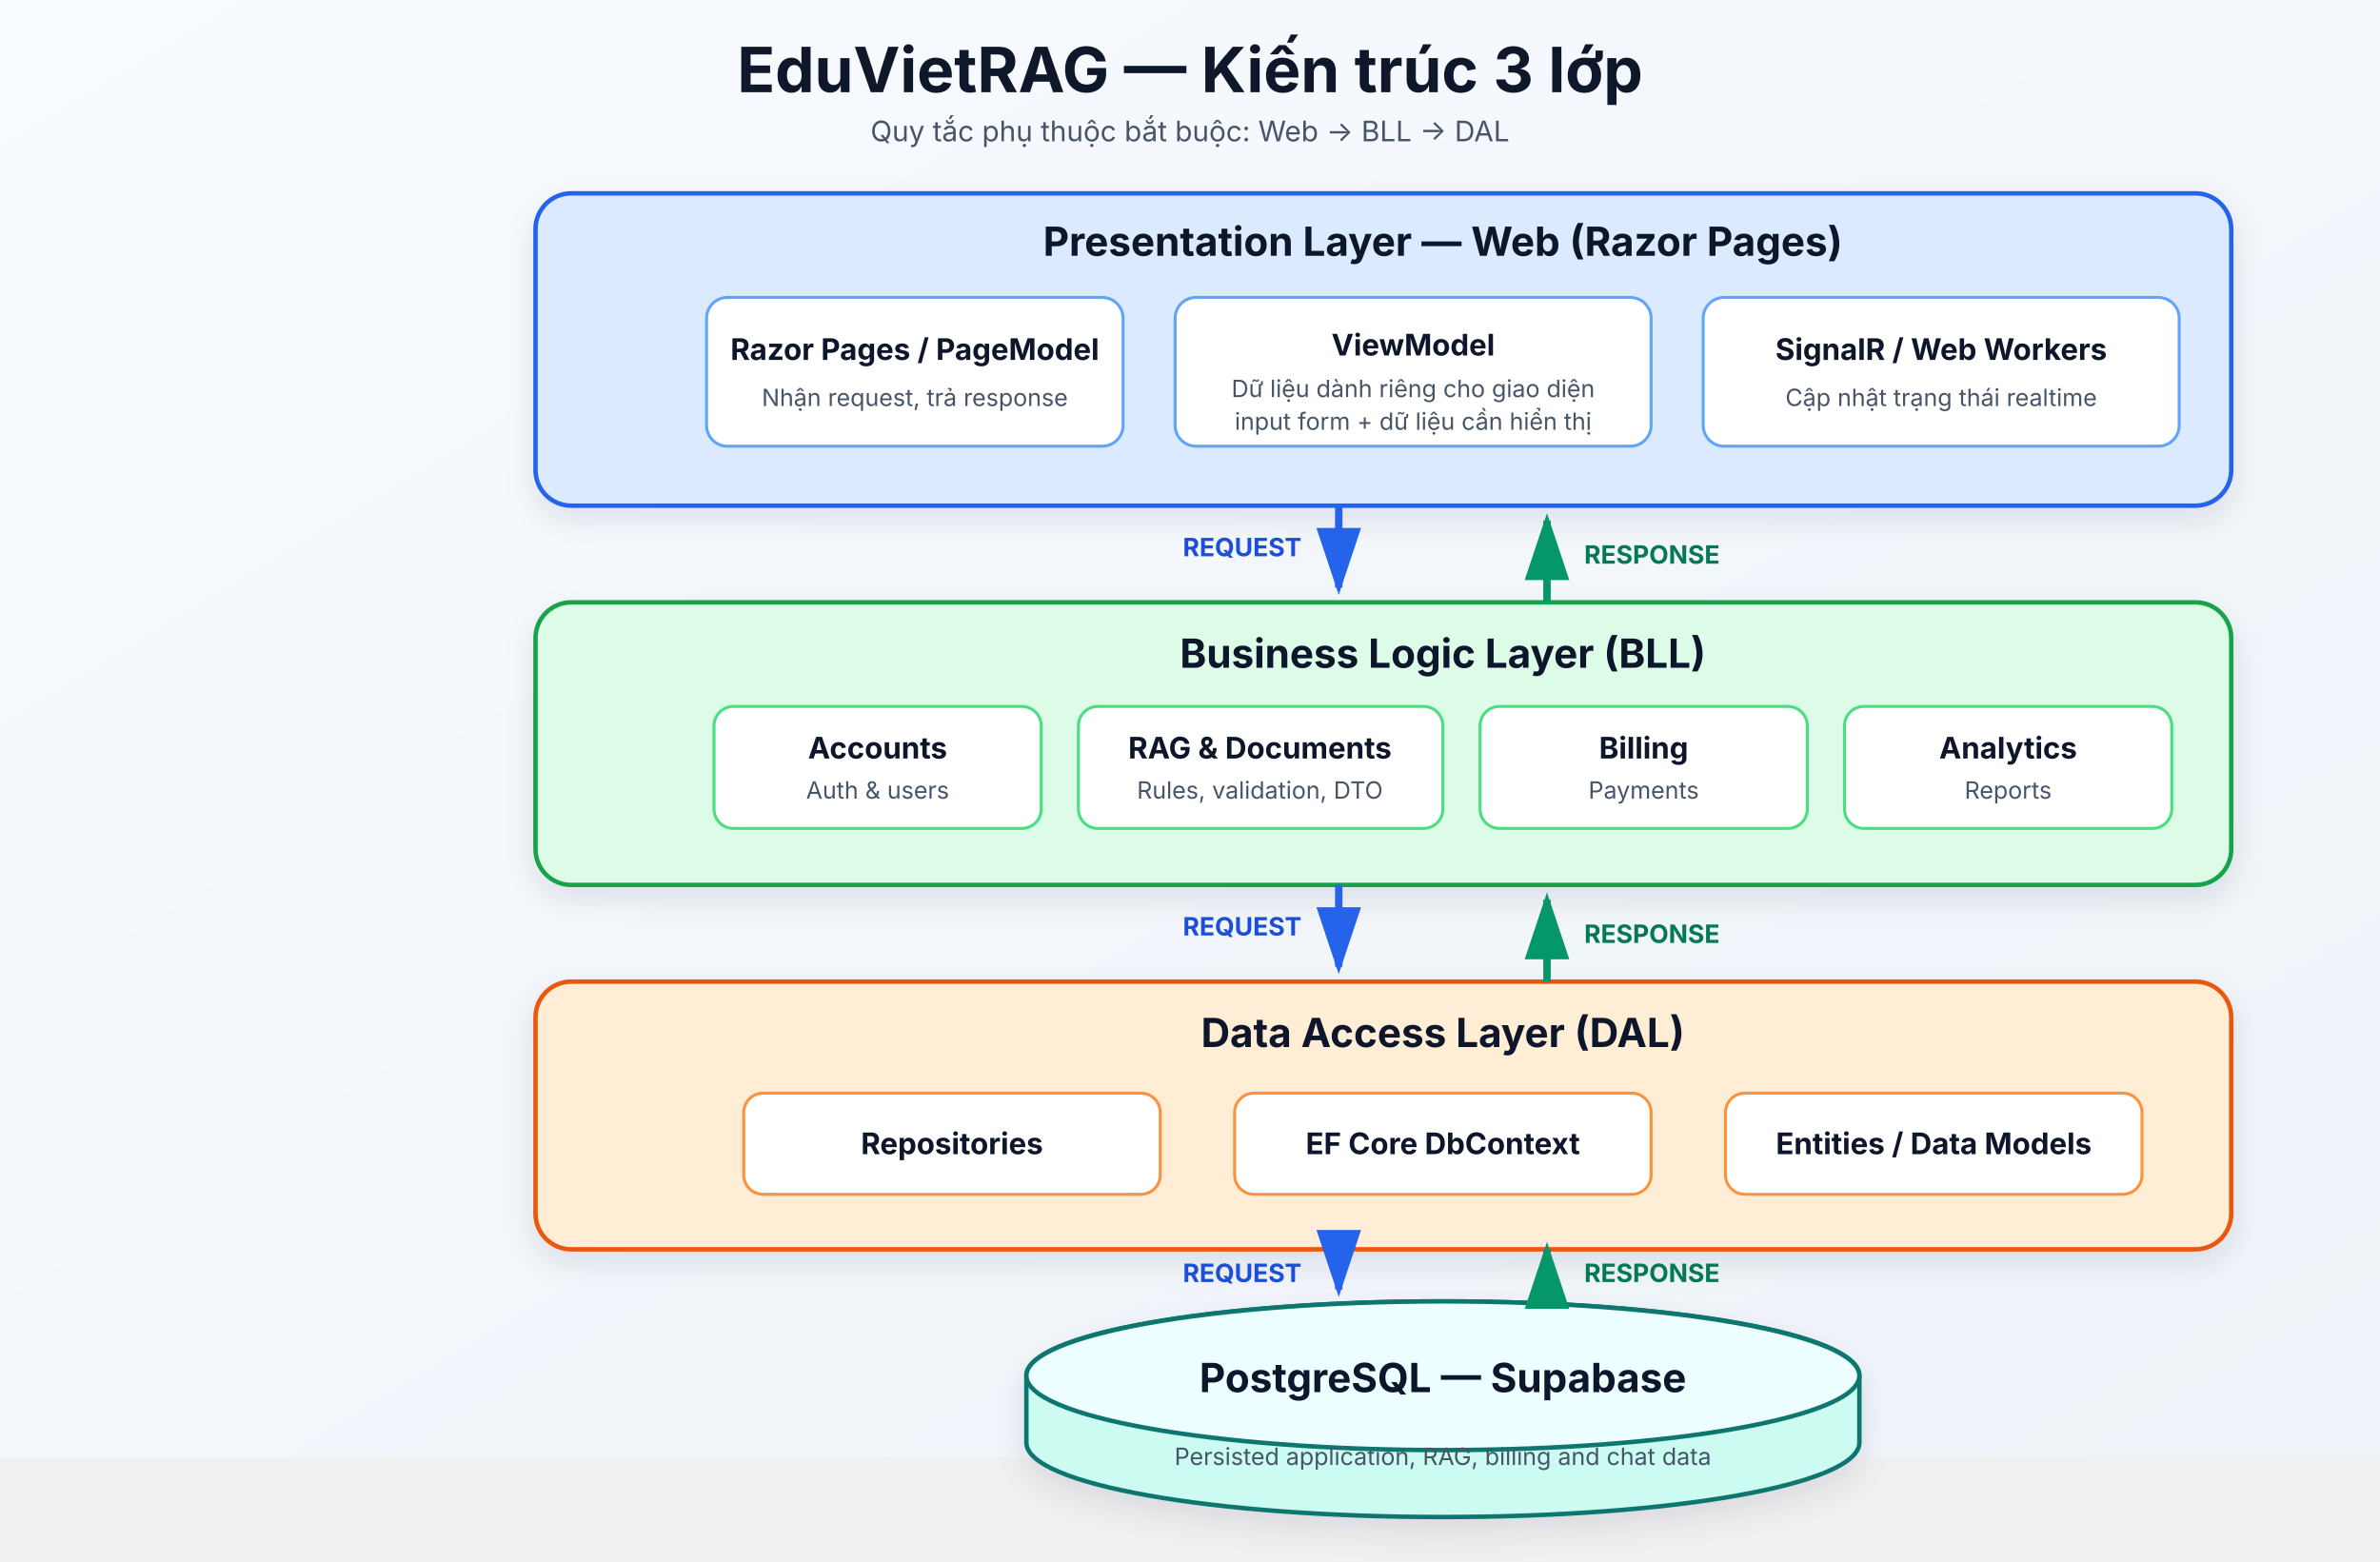
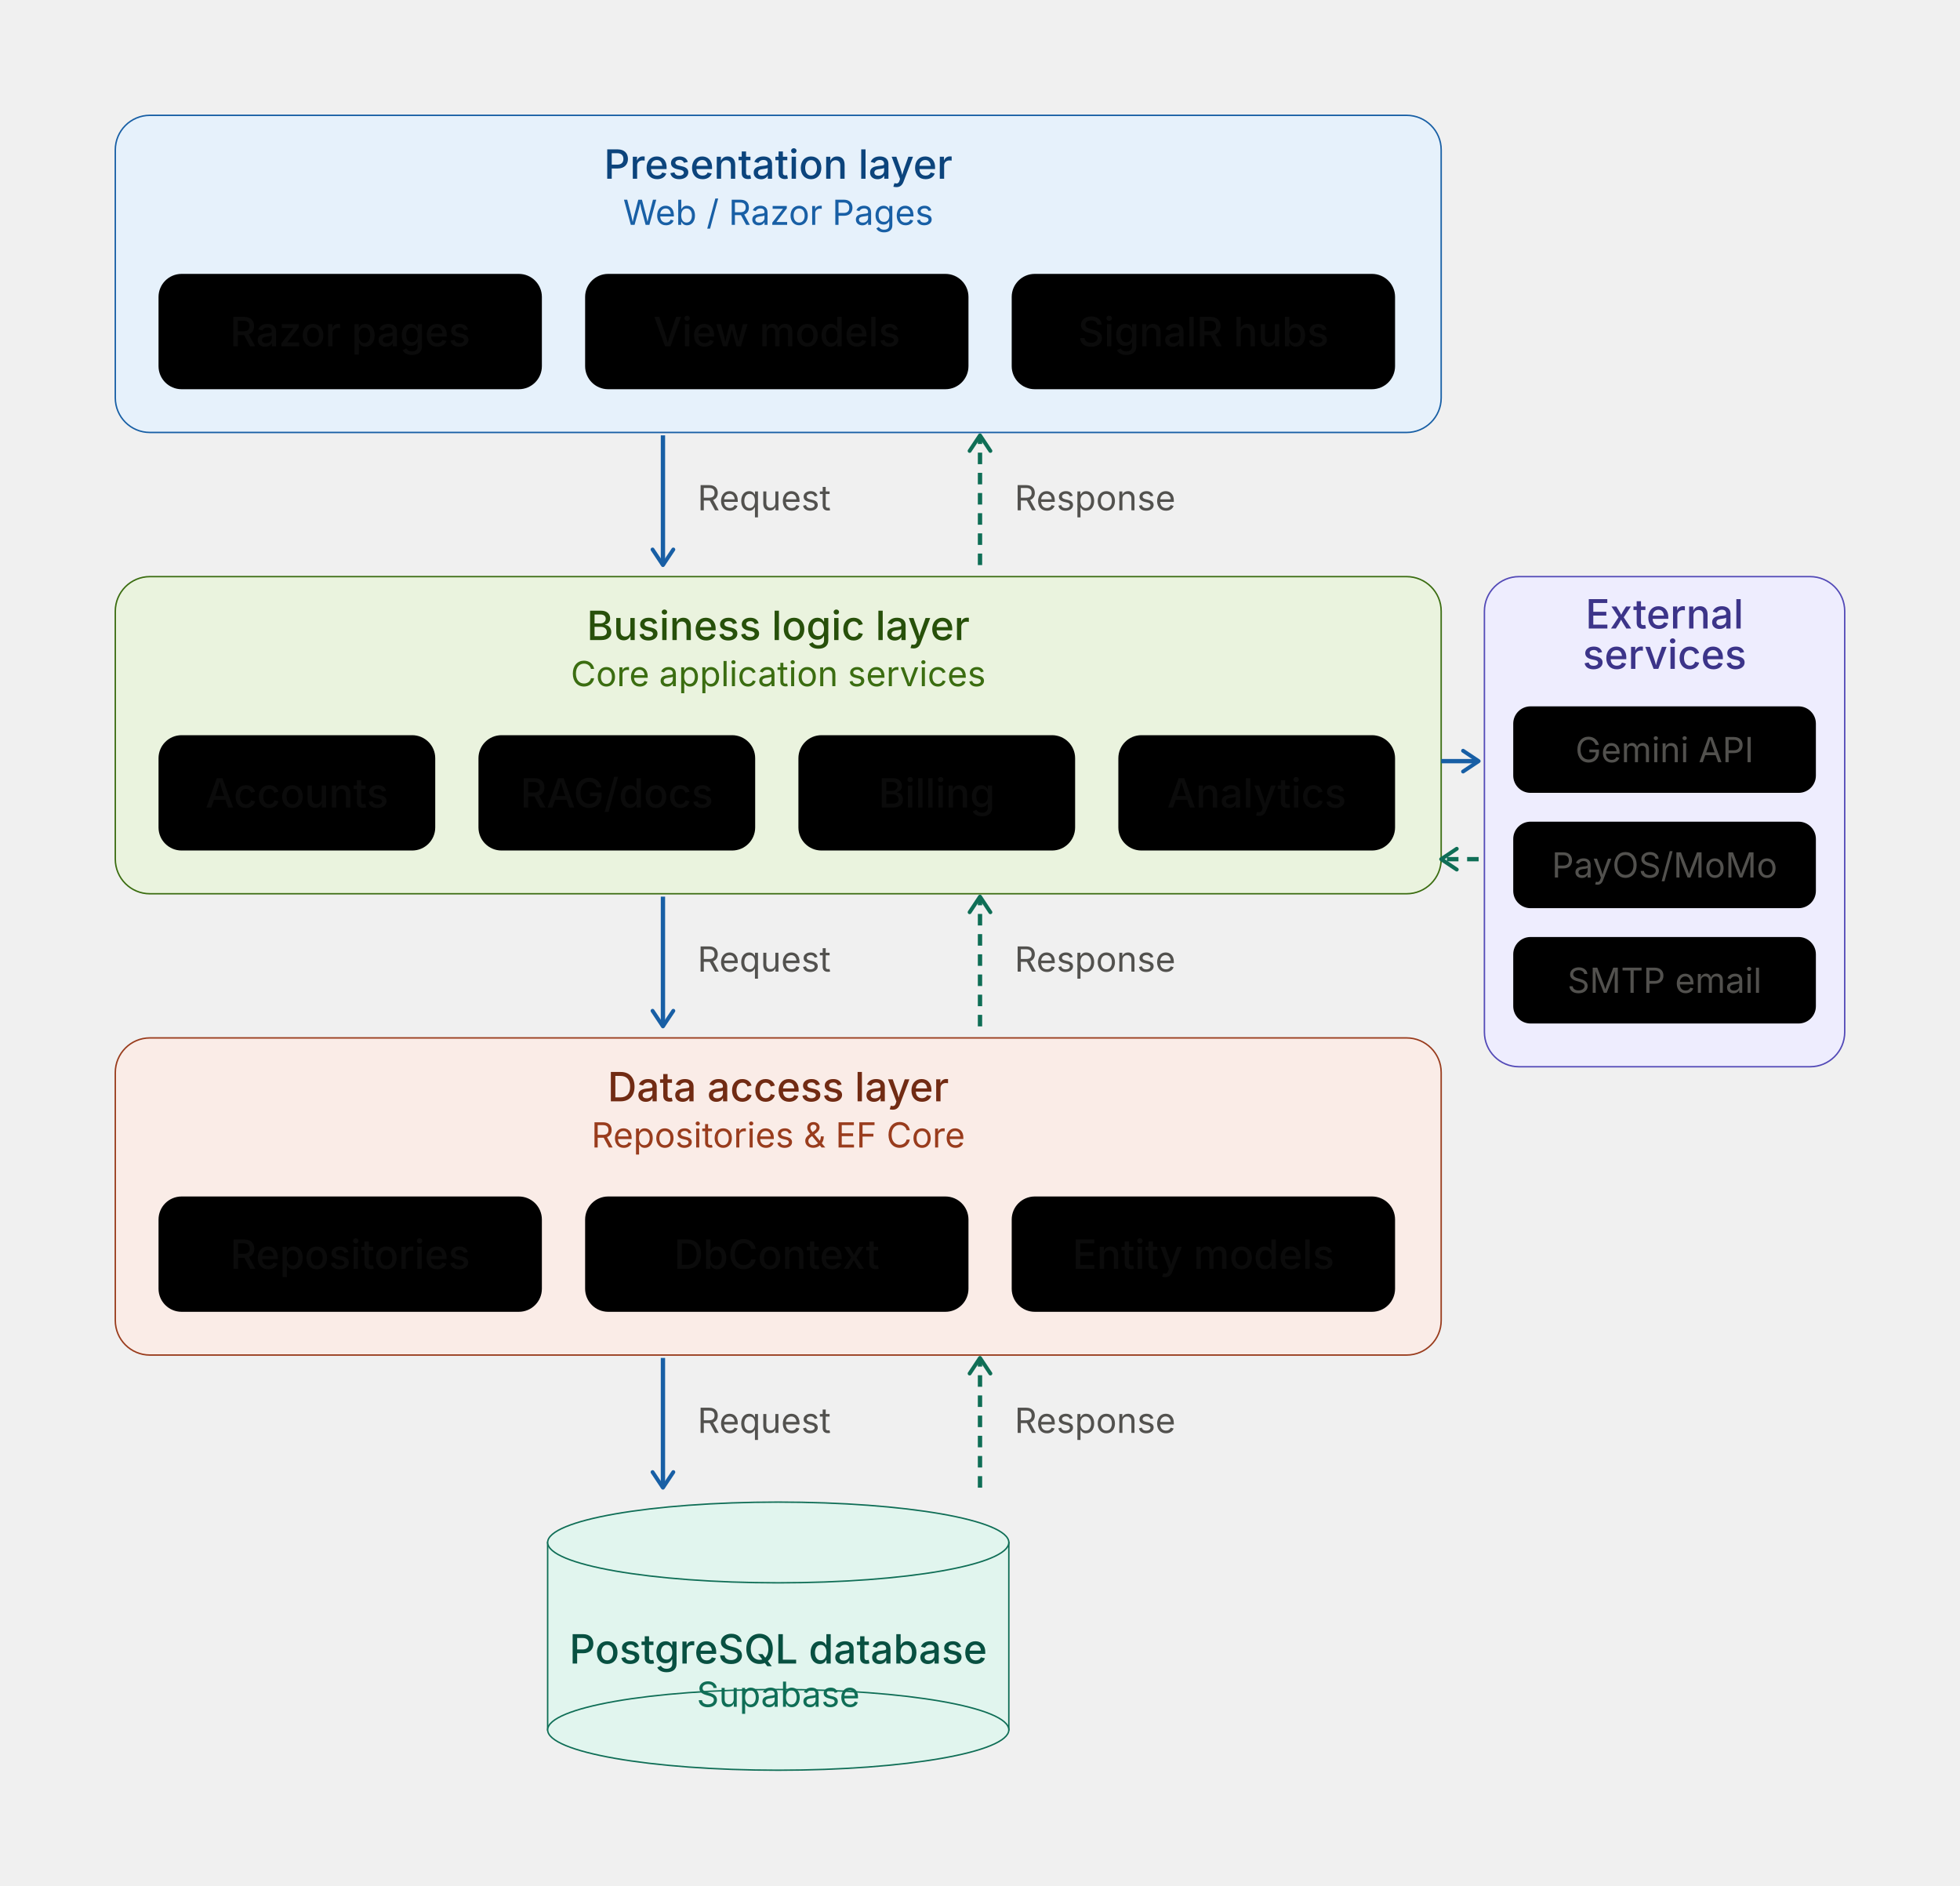
- <svg xmlns="http://www.w3.org/2000/svg" width="1600" height="1050" viewBox="0 0 1600 1050" role="img" aria-labelledby="title desc">
+ <svg xmlns="http://www.w3.org/2000/svg" width="100%" viewBox="0 0 680 654" role="img" style="">
  <defs>
-     <linearGradient id="bg" x1="0" y1="0" x2="1" y2="1">
-       <stop stop-color="#f8fbff" />
-       <stop offset="1" stop-color="#eef3f9" />
-     </linearGradient>
-     <filter id="shadow" x="-10%" y="-10%" width="120%" height="130%">
-       <feDropShadow dx="0" dy="8" stdDeviation="10" flood-color="#0f172a" flood-opacity=".10" />
-     </filter>
-     <marker id="arrowBlue" markerWidth="10" markerHeight="10" refX="8" refY="3" orient="auto">
-       <path d="M0,0 L0,6 L9,3 z" fill="#2563eb" />
+     <marker id="arrow" viewBox="0 0 10 10" refX="8" refY="5" markerWidth="6" markerHeight="6" orient="auto-start-reverse">
+       <path d="M2 1L8 5L2 9" fill="none" stroke="context-stroke" stroke-width="1.5" stroke-linecap="round" stroke-linejoin="round" />
    </marker>
-     <marker id="arrowGreen" markerWidth="10" markerHeight="10" refX="8" refY="3" orient="auto">
-       <path d="M0,0 L0,6 L9,3 z" fill="#059669" />
-     </marker>
-     <style>
-       text{font-family:Inter,Segoe UI,Arial,sans-serif;fill:#0f172a}.title{font-size:42px;font-weight:700}.subtitle{font-size:19px;fill:#475569}.layer-title{font-size:27px;font-weight:700}.card-title{font-size:20px;font-weight:650}.small{font-size:16px;fill:#475569}.arrow-label{font-size:17px;font-weight:700}.request{fill:#1d4ed8}.response{fill:#047857}
-     </style>
  </defs>
-   <rect width="1600" height="980" fill="url(#bg)" />
-   <text x="800" y="62" text-anchor="middle" class="title">EduVietRAG — Kiến trúc 3 lớp</text>
-   <text x="800" y="95" text-anchor="middle" class="subtitle">Quy tắc phụ thuộc bắt buộc: Web → BLL → DAL</text>
-   <g filter="url(#shadow)">
-     <rect x="360" y="130" width="1140" height="210" rx="24" fill="#dbeafe" stroke="#2563eb" stroke-width="3" />
-     <text x="970" y="172" text-anchor="middle" class="layer-title" fill="#1d4ed8">Presentation Layer — Web (Razor Pages)</text>
-     <rect x="475" y="200" width="280" height="100" rx="14" fill="#fff" stroke="#60a5fa" stroke-width="2" />
-     <text x="615" y="242" text-anchor="middle" class="card-title">Razor Pages / PageModel</text>
-     <text x="615" y="273" text-anchor="middle" class="small">Nhận request, trả response</text>
-     <rect x="790" y="200" width="320" height="100" rx="14" fill="#fff" stroke="#60a5fa" stroke-width="2" />
-     <text x="950" y="239" text-anchor="middle" class="card-title">ViewModel</text>
-     <text x="950" y="267" text-anchor="middle" class="small">Dữ liệu dành riêng cho giao diện</text>
-     <text x="950" y="289" text-anchor="middle" class="small">input form + dữ liệu cần hiển thị</text>
-     <rect x="1145" y="200" width="320" height="100" rx="14" fill="#fff" stroke="#60a5fa" stroke-width="2" />
-     <text x="1305" y="242" text-anchor="middle" class="card-title">SignalR / Web Workers</text>
-     <text x="1305" y="273" text-anchor="middle" class="small">Cập nhật trạng thái realtime</text>
+   <g style="fill:rgb(0, 0, 0);stroke:none;color:rgb(11, 11, 11);stroke-width:1px;stroke-linecap:butt;stroke-linejoin:miter;opacity:1;font-family:&quot;Anthropic Sans&quot;, -apple-system, BlinkMacSystemFont, &quot;Segoe UI&quot;, sans-serif;font-size:16px;font-weight:400;text-anchor:start;dominant-baseline:auto">
+     <rect x="40" y="40" width="460" height="110" rx="12" stroke-width="0.5" style="fill:rgb(230, 241, 251);stroke:rgb(24, 95, 165);color:rgb(11, 11, 11);stroke-width:0.5px;stroke-linecap:butt;stroke-linejoin:miter;opacity:1;font-family:&quot;Anthropic Sans&quot;, -apple-system, BlinkMacSystemFont, &quot;Segoe UI&quot;, sans-serif;font-size:16px;font-weight:400;text-anchor:start;dominant-baseline:auto" />
+     <text x="270" y="62" text-anchor="middle" style="fill:rgb(12, 68, 124);stroke:none;color:rgb(11, 11, 11);stroke-width:1px;stroke-linecap:butt;stroke-linejoin:miter;opacity:1;font-family:&quot;Anthropic Sans&quot;, -apple-system, BlinkMacSystemFont, &quot;Segoe UI&quot;, sans-serif;font-size:14px;font-weight:500;text-anchor:middle;dominant-baseline:auto">Presentation layer</text>
+     <text x="270" y="78" text-anchor="middle" style="fill:rgb(24, 95, 165);stroke:none;color:rgb(11, 11, 11);stroke-width:1px;stroke-linecap:butt;stroke-linejoin:miter;opacity:1;font-family:&quot;Anthropic Sans&quot;, -apple-system, BlinkMacSystemFont, &quot;Segoe UI&quot;, sans-serif;font-size:12px;font-weight:400;text-anchor:middle;dominant-baseline:auto">Web / Razor Pages</text>
+     <g style="fill:rgb(0, 0, 0);stroke:none;color:rgb(11, 11, 11);stroke-width:1px;stroke-linecap:butt;stroke-linejoin:miter;opacity:1;font-family:&quot;Anthropic Sans&quot;, -apple-system, BlinkMacSystemFont, &quot;Segoe UI&quot;, sans-serif;font-size:16px;font-weight:400;text-anchor:start;dominant-baseline:auto">
+       <rect x="55" y="95" width="133" height="40" rx="8" stroke-width="0.5" style="fill:rgb(0, 0, 0);stroke:none;color:rgb(11, 11, 11);stroke-width:0.5px;stroke-linecap:butt;stroke-linejoin:miter;opacity:1;font-family:&quot;Anthropic Sans&quot;, -apple-system, BlinkMacSystemFont, &quot;Segoe UI&quot;, sans-serif;font-size:16px;font-weight:400;text-anchor:start;dominant-baseline:auto" />
+       <text x="121.5" y="115" text-anchor="middle" dominant-baseline="central" style="fill:rgb(11, 11, 11);stroke:none;color:rgb(11, 11, 11);stroke-width:1px;stroke-linecap:butt;stroke-linejoin:miter;opacity:1;font-family:&quot;Anthropic Sans&quot;, -apple-system, BlinkMacSystemFont, &quot;Segoe UI&quot;, sans-serif;font-size:14px;font-weight:500;text-anchor:middle;dominant-baseline:central">Razor pages</text>
+     </g>
+     <g style="fill:rgb(0, 0, 0);stroke:none;color:rgb(11, 11, 11);stroke-width:1px;stroke-linecap:butt;stroke-linejoin:miter;opacity:1;font-family:&quot;Anthropic Sans&quot;, -apple-system, BlinkMacSystemFont, &quot;Segoe UI&quot;, sans-serif;font-size:16px;font-weight:400;text-anchor:start;dominant-baseline:auto">
+       <rect x="203" y="95" width="133" height="40" rx="8" stroke-width="0.5" style="fill:rgb(0, 0, 0);stroke:none;color:rgb(11, 11, 11);stroke-width:0.5px;stroke-linecap:butt;stroke-linejoin:miter;opacity:1;font-family:&quot;Anthropic Sans&quot;, -apple-system, BlinkMacSystemFont, &quot;Segoe UI&quot;, sans-serif;font-size:16px;font-weight:400;text-anchor:start;dominant-baseline:auto" />
+       <text x="269.5" y="115" text-anchor="middle" dominant-baseline="central" style="fill:rgb(11, 11, 11);stroke:none;color:rgb(11, 11, 11);stroke-width:1px;stroke-linecap:butt;stroke-linejoin:miter;opacity:1;font-family:&quot;Anthropic Sans&quot;, -apple-system, BlinkMacSystemFont, &quot;Segoe UI&quot;, sans-serif;font-size:14px;font-weight:500;text-anchor:middle;dominant-baseline:central">View models</text>
+     </g>
+     <g style="fill:rgb(0, 0, 0);stroke:none;color:rgb(11, 11, 11);stroke-width:1px;stroke-linecap:butt;stroke-linejoin:miter;opacity:1;font-family:&quot;Anthropic Sans&quot;, -apple-system, BlinkMacSystemFont, &quot;Segoe UI&quot;, sans-serif;font-size:16px;font-weight:400;text-anchor:start;dominant-baseline:auto">
+       <rect x="351" y="95" width="133" height="40" rx="8" stroke-width="0.5" style="fill:rgb(0, 0, 0);stroke:none;color:rgb(11, 11, 11);stroke-width:0.5px;stroke-linecap:butt;stroke-linejoin:miter;opacity:1;font-family:&quot;Anthropic Sans&quot;, -apple-system, BlinkMacSystemFont, &quot;Segoe UI&quot;, sans-serif;font-size:16px;font-weight:400;text-anchor:start;dominant-baseline:auto" />
+       <text x="417.5" y="115" text-anchor="middle" dominant-baseline="central" style="fill:rgb(11, 11, 11);stroke:none;color:rgb(11, 11, 11);stroke-width:1px;stroke-linecap:butt;stroke-linejoin:miter;opacity:1;font-family:&quot;Anthropic Sans&quot;, -apple-system, BlinkMacSystemFont, &quot;Segoe UI&quot;, sans-serif;font-size:14px;font-weight:500;text-anchor:middle;dominant-baseline:central">SignalR hubs</text>
+     </g>
  </g>
-   <g filter="url(#shadow)">
-     <rect x="360" y="405" width="1140" height="190" rx="24" fill="#dcfce7" stroke="#16a34a" stroke-width="3" />
-     <text x="970" y="449" text-anchor="middle" class="layer-title" fill="#166534">Business Logic Layer (BLL)</text>
-     <rect x="480" y="475" width="220" height="82" rx="13" fill="#fff" stroke="#4ade80" stroke-width="2" />
-     <text x="590" y="510" text-anchor="middle" class="card-title">Accounts</text>
-     <text x="590" y="537" text-anchor="middle" class="small">Auth &amp; users</text>
-     <rect x="725" y="475" width="245" height="82" rx="13" fill="#fff" stroke="#4ade80" stroke-width="2" />
-     <text x="847" y="510" text-anchor="middle" class="card-title">RAG &amp; Documents</text>
-     <text x="847" y="537" text-anchor="middle" class="small">Rules, validation, DTO</text>
-     <rect x="995" y="475" width="220" height="82" rx="13" fill="#fff" stroke="#4ade80" stroke-width="2" />
-     <text x="1105" y="510" text-anchor="middle" class="card-title">Billing</text>
-     <text x="1105" y="537" text-anchor="middle" class="small">Payments</text>
-     <rect x="1240" y="475" width="220" height="82" rx="13" fill="#fff" stroke="#4ade80" stroke-width="2" />
-     <text x="1350" y="510" text-anchor="middle" class="card-title">Analytics</text>
-     <text x="1350" y="537" text-anchor="middle" class="small">Reports</text>
+   <line x1="230" y1="151" x2="230" y2="196" stroke="#185FA5" stroke-width="1.5" marker-end="url(#arrow)" style="fill:rgb(0, 0, 0);stroke:rgb(24, 95, 165);color:rgb(11, 11, 11);stroke-width:1.5px;stroke-linecap:butt;stroke-linejoin:miter;opacity:1;font-family:&quot;Anthropic Sans&quot;, -apple-system, BlinkMacSystemFont, &quot;Segoe UI&quot;, sans-serif;font-size:16px;font-weight:400;text-anchor:start;dominant-baseline:auto" />
+   <text x="242" y="177" style="fill:rgb(82, 81, 78);stroke:none;color:rgb(11, 11, 11);stroke-width:1px;stroke-linecap:butt;stroke-linejoin:miter;opacity:1;font-family:&quot;Anthropic Sans&quot;, -apple-system, BlinkMacSystemFont, &quot;Segoe UI&quot;, sans-serif;font-size:12px;font-weight:400;text-anchor:start;dominant-baseline:auto">Request</text>
+   <line x1="340" y1="196" x2="340" y2="151" stroke="#0F6E56" stroke-width="1.5" stroke-dasharray="4 3" marker-end="url(#arrow)" style="fill:rgb(0, 0, 0);stroke:rgb(15, 110, 86);color:rgb(11, 11, 11);stroke-width:1.5px;stroke-dasharray:4px, 3px;stroke-linecap:butt;stroke-linejoin:miter;opacity:1;font-family:&quot;Anthropic Sans&quot;, -apple-system, BlinkMacSystemFont, &quot;Segoe UI&quot;, sans-serif;font-size:16px;font-weight:400;text-anchor:start;dominant-baseline:auto" />
+   <text x="352" y="177" style="fill:rgb(82, 81, 78);stroke:none;color:rgb(11, 11, 11);stroke-width:1px;stroke-linecap:butt;stroke-linejoin:miter;opacity:1;font-family:&quot;Anthropic Sans&quot;, -apple-system, BlinkMacSystemFont, &quot;Segoe UI&quot;, sans-serif;font-size:12px;font-weight:400;text-anchor:start;dominant-baseline:auto">Response</text>
+   <g style="fill:rgb(0, 0, 0);stroke:none;color:rgb(11, 11, 11);stroke-width:1px;stroke-linecap:butt;stroke-linejoin:miter;opacity:1;font-family:&quot;Anthropic Sans&quot;, -apple-system, BlinkMacSystemFont, &quot;Segoe UI&quot;, sans-serif;font-size:16px;font-weight:400;text-anchor:start;dominant-baseline:auto">
+     <rect x="40" y="200" width="460" height="110" rx="12" stroke-width="0.5" style="fill:rgb(234, 243, 222);stroke:rgb(59, 109, 17);color:rgb(11, 11, 11);stroke-width:0.5px;stroke-linecap:butt;stroke-linejoin:miter;opacity:1;font-family:&quot;Anthropic Sans&quot;, -apple-system, BlinkMacSystemFont, &quot;Segoe UI&quot;, sans-serif;font-size:16px;font-weight:400;text-anchor:start;dominant-baseline:auto" />
+     <text x="270" y="222" text-anchor="middle" style="fill:rgb(39, 80, 10);stroke:none;color:rgb(11, 11, 11);stroke-width:1px;stroke-linecap:butt;stroke-linejoin:miter;opacity:1;font-family:&quot;Anthropic Sans&quot;, -apple-system, BlinkMacSystemFont, &quot;Segoe UI&quot;, sans-serif;font-size:14px;font-weight:500;text-anchor:middle;dominant-baseline:auto">Business logic layer</text>
+     <text x="270" y="238" text-anchor="middle" style="fill:rgb(59, 109, 17);stroke:none;color:rgb(11, 11, 11);stroke-width:1px;stroke-linecap:butt;stroke-linejoin:miter;opacity:1;font-family:&quot;Anthropic Sans&quot;, -apple-system, BlinkMacSystemFont, &quot;Segoe UI&quot;, sans-serif;font-size:12px;font-weight:400;text-anchor:middle;dominant-baseline:auto">Core application services</text>
+     <g style="fill:rgb(0, 0, 0);stroke:none;color:rgb(11, 11, 11);stroke-width:1px;stroke-linecap:butt;stroke-linejoin:miter;opacity:1;font-family:&quot;Anthropic Sans&quot;, -apple-system, BlinkMacSystemFont, &quot;Segoe UI&quot;, sans-serif;font-size:16px;font-weight:400;text-anchor:start;dominant-baseline:auto">
+       <rect x="55" y="255" width="96" height="40" rx="8" stroke-width="0.5" style="fill:rgb(0, 0, 0);stroke:none;color:rgb(11, 11, 11);stroke-width:0.5px;stroke-linecap:butt;stroke-linejoin:miter;opacity:1;font-family:&quot;Anthropic Sans&quot;, -apple-system, BlinkMacSystemFont, &quot;Segoe UI&quot;, sans-serif;font-size:16px;font-weight:400;text-anchor:start;dominant-baseline:auto" />
+       <text x="103" y="275" text-anchor="middle" dominant-baseline="central" style="fill:rgb(11, 11, 11);stroke:none;color:rgb(11, 11, 11);stroke-width:1px;stroke-linecap:butt;stroke-linejoin:miter;opacity:1;font-family:&quot;Anthropic Sans&quot;, -apple-system, BlinkMacSystemFont, &quot;Segoe UI&quot;, sans-serif;font-size:14px;font-weight:500;text-anchor:middle;dominant-baseline:central">Accounts</text>
+     </g>
+     <g style="fill:rgb(0, 0, 0);stroke:none;color:rgb(11, 11, 11);stroke-width:1px;stroke-linecap:butt;stroke-linejoin:miter;opacity:1;font-family:&quot;Anthropic Sans&quot;, -apple-system, BlinkMacSystemFont, &quot;Segoe UI&quot;, sans-serif;font-size:16px;font-weight:400;text-anchor:start;dominant-baseline:auto">
+       <rect x="166" y="255" width="96" height="40" rx="8" stroke-width="0.5" style="fill:rgb(0, 0, 0);stroke:none;color:rgb(11, 11, 11);stroke-width:0.5px;stroke-linecap:butt;stroke-linejoin:miter;opacity:1;font-family:&quot;Anthropic Sans&quot;, -apple-system, BlinkMacSystemFont, &quot;Segoe UI&quot;, sans-serif;font-size:16px;font-weight:400;text-anchor:start;dominant-baseline:auto" />
+       <text x="214" y="275" text-anchor="middle" dominant-baseline="central" style="fill:rgb(11, 11, 11);stroke:none;color:rgb(11, 11, 11);stroke-width:1px;stroke-linecap:butt;stroke-linejoin:miter;opacity:1;font-family:&quot;Anthropic Sans&quot;, -apple-system, BlinkMacSystemFont, &quot;Segoe UI&quot;, sans-serif;font-size:14px;font-weight:500;text-anchor:middle;dominant-baseline:central">RAG/docs</text>
+     </g>
+     <g style="fill:rgb(0, 0, 0);stroke:none;color:rgb(11, 11, 11);stroke-width:1px;stroke-linecap:butt;stroke-linejoin:miter;opacity:1;font-family:&quot;Anthropic Sans&quot;, -apple-system, BlinkMacSystemFont, &quot;Segoe UI&quot;, sans-serif;font-size:16px;font-weight:400;text-anchor:start;dominant-baseline:auto">
+       <rect x="277" y="255" width="96" height="40" rx="8" stroke-width="0.5" style="fill:rgb(0, 0, 0);stroke:none;color:rgb(11, 11, 11);stroke-width:0.5px;stroke-linecap:butt;stroke-linejoin:miter;opacity:1;font-family:&quot;Anthropic Sans&quot;, -apple-system, BlinkMacSystemFont, &quot;Segoe UI&quot;, sans-serif;font-size:16px;font-weight:400;text-anchor:start;dominant-baseline:auto" />
+       <text x="325" y="275" text-anchor="middle" dominant-baseline="central" style="fill:rgb(11, 11, 11);stroke:none;color:rgb(11, 11, 11);stroke-width:1px;stroke-linecap:butt;stroke-linejoin:miter;opacity:1;font-family:&quot;Anthropic Sans&quot;, -apple-system, BlinkMacSystemFont, &quot;Segoe UI&quot;, sans-serif;font-size:14px;font-weight:500;text-anchor:middle;dominant-baseline:central">Billing</text>
+     </g>
+     <g style="fill:rgb(0, 0, 0);stroke:none;color:rgb(11, 11, 11);stroke-width:1px;stroke-linecap:butt;stroke-linejoin:miter;opacity:1;font-family:&quot;Anthropic Sans&quot;, -apple-system, BlinkMacSystemFont, &quot;Segoe UI&quot;, sans-serif;font-size:16px;font-weight:400;text-anchor:start;dominant-baseline:auto">
+       <rect x="388" y="255" width="96" height="40" rx="8" stroke-width="0.5" style="fill:rgb(0, 0, 0);stroke:none;color:rgb(11, 11, 11);stroke-width:0.5px;stroke-linecap:butt;stroke-linejoin:miter;opacity:1;font-family:&quot;Anthropic Sans&quot;, -apple-system, BlinkMacSystemFont, &quot;Segoe UI&quot;, sans-serif;font-size:16px;font-weight:400;text-anchor:start;dominant-baseline:auto" />
+       <text x="436" y="275" text-anchor="middle" dominant-baseline="central" style="fill:rgb(11, 11, 11);stroke:none;color:rgb(11, 11, 11);stroke-width:1px;stroke-linecap:butt;stroke-linejoin:miter;opacity:1;font-family:&quot;Anthropic Sans&quot;, -apple-system, BlinkMacSystemFont, &quot;Segoe UI&quot;, sans-serif;font-size:14px;font-weight:500;text-anchor:middle;dominant-baseline:central">Analytics</text>
+     </g>
  </g>
-   <g filter="url(#shadow)">
-     <rect x="360" y="660" width="1140" height="180" rx="24" fill="#ffedd5" stroke="#ea580c" stroke-width="3" />
-     <text x="970" y="704" text-anchor="middle" class="layer-title" fill="#9a3412">Data Access Layer (DAL)</text>
-     <rect x="500" y="735" width="280" height="68" rx="13" fill="#fff" stroke="#fb923c" stroke-width="2" />
-     <text x="640" y="776" text-anchor="middle" class="card-title">Repositories</text>
-     <rect x="830" y="735" width="280" height="68" rx="13" fill="#fff" stroke="#fb923c" stroke-width="2" />
-     <text x="970" y="776" text-anchor="middle" class="card-title">EF Core DbContext</text>
-     <rect x="1160" y="735" width="280" height="68" rx="13" fill="#fff" stroke="#fb923c" stroke-width="2" />
-     <text x="1300" y="776" text-anchor="middle" class="card-title">Entities / Data Models</text>
+   <line x1="500" y1="264" x2="513" y2="264" stroke="#185FA5" stroke-width="1.5" marker-end="url(#arrow)" style="fill:rgb(0, 0, 0);stroke:rgb(24, 95, 165);color:rgb(11, 11, 11);stroke-width:1.5px;stroke-linecap:butt;stroke-linejoin:miter;opacity:1;font-family:&quot;Anthropic Sans&quot;, -apple-system, BlinkMacSystemFont, &quot;Segoe UI&quot;, sans-serif;font-size:16px;font-weight:400;text-anchor:start;dominant-baseline:auto" />
+   <line x1="513" y1="298" x2="500" y2="298" stroke="#0F6E56" stroke-width="1.5" stroke-dasharray="4 3" marker-end="url(#arrow)" style="fill:rgb(0, 0, 0);stroke:rgb(15, 110, 86);color:rgb(11, 11, 11);stroke-width:1.5px;stroke-dasharray:4px, 3px;stroke-linecap:butt;stroke-linejoin:miter;opacity:1;font-family:&quot;Anthropic Sans&quot;, -apple-system, BlinkMacSystemFont, &quot;Segoe UI&quot;, sans-serif;font-size:16px;font-weight:400;text-anchor:start;dominant-baseline:auto" />
+   <g style="fill:rgb(0, 0, 0);stroke:none;color:rgb(11, 11, 11);stroke-width:1px;stroke-linecap:butt;stroke-linejoin:miter;opacity:1;font-family:&quot;Anthropic Sans&quot;, -apple-system, BlinkMacSystemFont, &quot;Segoe UI&quot;, sans-serif;font-size:16px;font-weight:400;text-anchor:start;dominant-baseline:auto">
+     <rect x="515" y="200" width="125" height="170" rx="12" stroke-width="0.5" style="fill:rgb(238, 237, 254);stroke:rgb(83, 74, 183);color:rgb(11, 11, 11);stroke-width:0.5px;stroke-linecap:butt;stroke-linejoin:miter;opacity:1;font-family:&quot;Anthropic Sans&quot;, -apple-system, BlinkMacSystemFont, &quot;Segoe UI&quot;, sans-serif;font-size:16px;font-weight:400;text-anchor:start;dominant-baseline:auto" />
+     <text x="577.5" y="218" text-anchor="middle" style="fill:rgb(60, 52, 137);stroke:none;color:rgb(11, 11, 11);stroke-width:1px;stroke-linecap:butt;stroke-linejoin:miter;opacity:1;font-family:&quot;Anthropic Sans&quot;, -apple-system, BlinkMacSystemFont, &quot;Segoe UI&quot;, sans-serif;font-size:14px;font-weight:500;text-anchor:middle;dominant-baseline:auto">External</text>
+     <text x="577.5" y="232" text-anchor="middle" style="fill:rgb(60, 52, 137);stroke:none;color:rgb(11, 11, 11);stroke-width:1px;stroke-linecap:butt;stroke-linejoin:miter;opacity:1;font-family:&quot;Anthropic Sans&quot;, -apple-system, BlinkMacSystemFont, &quot;Segoe UI&quot;, sans-serif;font-size:14px;font-weight:500;text-anchor:middle;dominant-baseline:auto">services</text>
+     <g style="fill:rgb(0, 0, 0);stroke:none;color:rgb(11, 11, 11);stroke-width:1px;stroke-linecap:butt;stroke-linejoin:miter;opacity:1;font-family:&quot;Anthropic Sans&quot;, -apple-system, BlinkMacSystemFont, &quot;Segoe UI&quot;, sans-serif;font-size:16px;font-weight:400;text-anchor:start;dominant-baseline:auto">
+       <rect x="525" y="245" width="105" height="30" rx="6" stroke-width="0.5" style="fill:rgb(0, 0, 0);stroke:none;color:rgb(11, 11, 11);stroke-width:0.5px;stroke-linecap:butt;stroke-linejoin:miter;opacity:1;font-family:&quot;Anthropic Sans&quot;, -apple-system, BlinkMacSystemFont, &quot;Segoe UI&quot;, sans-serif;font-size:16px;font-weight:400;text-anchor:start;dominant-baseline:auto" />
+       <text x="577.5" y="260" text-anchor="middle" dominant-baseline="central" style="fill:rgb(82, 81, 78);stroke:none;color:rgb(11, 11, 11);stroke-width:1px;stroke-linecap:butt;stroke-linejoin:miter;opacity:1;font-family:&quot;Anthropic Sans&quot;, -apple-system, BlinkMacSystemFont, &quot;Segoe UI&quot;, sans-serif;font-size:12px;font-weight:400;text-anchor:middle;dominant-baseline:central">Gemini API</text>
+     </g>
+     <g style="fill:rgb(0, 0, 0);stroke:none;color:rgb(11, 11, 11);stroke-width:1px;stroke-linecap:butt;stroke-linejoin:miter;opacity:1;font-family:&quot;Anthropic Sans&quot;, -apple-system, BlinkMacSystemFont, &quot;Segoe UI&quot;, sans-serif;font-size:16px;font-weight:400;text-anchor:start;dominant-baseline:auto">
+       <rect x="525" y="285" width="105" height="30" rx="6" stroke-width="0.5" style="fill:rgb(0, 0, 0);stroke:none;color:rgb(11, 11, 11);stroke-width:0.5px;stroke-linecap:butt;stroke-linejoin:miter;opacity:1;font-family:&quot;Anthropic Sans&quot;, -apple-system, BlinkMacSystemFont, &quot;Segoe UI&quot;, sans-serif;font-size:16px;font-weight:400;text-anchor:start;dominant-baseline:auto" />
+       <text x="577.5" y="300" text-anchor="middle" dominant-baseline="central" style="fill:rgb(82, 81, 78);stroke:none;color:rgb(11, 11, 11);stroke-width:1px;stroke-linecap:butt;stroke-linejoin:miter;opacity:1;font-family:&quot;Anthropic Sans&quot;, -apple-system, BlinkMacSystemFont, &quot;Segoe UI&quot;, sans-serif;font-size:12px;font-weight:400;text-anchor:middle;dominant-baseline:central">PayOS/MoMo</text>
+     </g>
+     <g style="fill:rgb(0, 0, 0);stroke:none;color:rgb(11, 11, 11);stroke-width:1px;stroke-linecap:butt;stroke-linejoin:miter;opacity:1;font-family:&quot;Anthropic Sans&quot;, -apple-system, BlinkMacSystemFont, &quot;Segoe UI&quot;, sans-serif;font-size:16px;font-weight:400;text-anchor:start;dominant-baseline:auto">
+       <rect x="525" y="325" width="105" height="30" rx="6" stroke-width="0.5" style="fill:rgb(0, 0, 0);stroke:none;color:rgb(11, 11, 11);stroke-width:0.5px;stroke-linecap:butt;stroke-linejoin:miter;opacity:1;font-family:&quot;Anthropic Sans&quot;, -apple-system, BlinkMacSystemFont, &quot;Segoe UI&quot;, sans-serif;font-size:16px;font-weight:400;text-anchor:start;dominant-baseline:auto" />
+       <text x="577.5" y="340" text-anchor="middle" dominant-baseline="central" style="fill:rgb(82, 81, 78);stroke:none;color:rgb(11, 11, 11);stroke-width:1px;stroke-linecap:butt;stroke-linejoin:miter;opacity:1;font-family:&quot;Anthropic Sans&quot;, -apple-system, BlinkMacSystemFont, &quot;Segoe UI&quot;, sans-serif;font-size:12px;font-weight:400;text-anchor:middle;dominant-baseline:central">SMTP email</text>
+     </g>
  </g>
-   <g filter="url(#shadow)">
-     <path d="M690 925c0-28 125-50 280-50s280 22 280 50v45c0 28-125 50-280 50s-280-22-280-50z" fill="#ccfbf1" stroke="#0f766e" stroke-width="3" />
-     <ellipse cx="970" cy="925" rx="280" ry="50" fill="#ecfeff" stroke="#0f766e" stroke-width="3" />
-     <text x="970" y="936" text-anchor="middle" class="layer-title" fill="#115e59">PostgreSQL — Supabase</text>
-     <text x="970" y="985" text-anchor="middle" class="small">Persisted application, RAG, billing and chat data</text>
+   <line x1="230" y1="311" x2="230" y2="356" stroke="#185FA5" stroke-width="1.5" marker-end="url(#arrow)" style="fill:rgb(0, 0, 0);stroke:rgb(24, 95, 165);color:rgb(11, 11, 11);stroke-width:1.5px;stroke-linecap:butt;stroke-linejoin:miter;opacity:1;font-family:&quot;Anthropic Sans&quot;, -apple-system, BlinkMacSystemFont, &quot;Segoe UI&quot;, sans-serif;font-size:16px;font-weight:400;text-anchor:start;dominant-baseline:auto" />
+   <text x="242" y="337" style="fill:rgb(82, 81, 78);stroke:none;color:rgb(11, 11, 11);stroke-width:1px;stroke-linecap:butt;stroke-linejoin:miter;opacity:1;font-family:&quot;Anthropic Sans&quot;, -apple-system, BlinkMacSystemFont, &quot;Segoe UI&quot;, sans-serif;font-size:12px;font-weight:400;text-anchor:start;dominant-baseline:auto">Request</text>
+   <line x1="340" y1="356" x2="340" y2="311" stroke="#0F6E56" stroke-width="1.5" stroke-dasharray="4 3" marker-end="url(#arrow)" style="fill:rgb(0, 0, 0);stroke:rgb(15, 110, 86);color:rgb(11, 11, 11);stroke-width:1.5px;stroke-dasharray:4px, 3px;stroke-linecap:butt;stroke-linejoin:miter;opacity:1;font-family:&quot;Anthropic Sans&quot;, -apple-system, BlinkMacSystemFont, &quot;Segoe UI&quot;, sans-serif;font-size:16px;font-weight:400;text-anchor:start;dominant-baseline:auto" />
+   <text x="352" y="337" style="fill:rgb(82, 81, 78);stroke:none;color:rgb(11, 11, 11);stroke-width:1px;stroke-linecap:butt;stroke-linejoin:miter;opacity:1;font-family:&quot;Anthropic Sans&quot;, -apple-system, BlinkMacSystemFont, &quot;Segoe UI&quot;, sans-serif;font-size:12px;font-weight:400;text-anchor:start;dominant-baseline:auto">Response</text>
+   <g style="fill:rgb(0, 0, 0);stroke:none;color:rgb(11, 11, 11);stroke-width:1px;stroke-linecap:butt;stroke-linejoin:miter;opacity:1;font-family:&quot;Anthropic Sans&quot;, -apple-system, BlinkMacSystemFont, &quot;Segoe UI&quot;, sans-serif;font-size:16px;font-weight:400;text-anchor:start;dominant-baseline:auto">
+     <rect x="40" y="360" width="460" height="110" rx="12" stroke-width="0.5" style="fill:rgb(250, 236, 231);stroke:rgb(153, 60, 29);color:rgb(11, 11, 11);stroke-width:0.5px;stroke-linecap:butt;stroke-linejoin:miter;opacity:1;font-family:&quot;Anthropic Sans&quot;, -apple-system, BlinkMacSystemFont, &quot;Segoe UI&quot;, sans-serif;font-size:16px;font-weight:400;text-anchor:start;dominant-baseline:auto" />
+     <text x="270" y="382" text-anchor="middle" style="fill:rgb(113, 43, 19);stroke:none;color:rgb(11, 11, 11);stroke-width:1px;stroke-linecap:butt;stroke-linejoin:miter;opacity:1;font-family:&quot;Anthropic Sans&quot;, -apple-system, BlinkMacSystemFont, &quot;Segoe UI&quot;, sans-serif;font-size:14px;font-weight:500;text-anchor:middle;dominant-baseline:auto">Data access layer</text>
+     <text x="270" y="398" text-anchor="middle" style="fill:rgb(153, 60, 29);stroke:none;color:rgb(11, 11, 11);stroke-width:1px;stroke-linecap:butt;stroke-linejoin:miter;opacity:1;font-family:&quot;Anthropic Sans&quot;, -apple-system, BlinkMacSystemFont, &quot;Segoe UI&quot;, sans-serif;font-size:12px;font-weight:400;text-anchor:middle;dominant-baseline:auto">Repositories &amp; EF Core</text>
+     <g style="fill:rgb(0, 0, 0);stroke:none;color:rgb(11, 11, 11);stroke-width:1px;stroke-linecap:butt;stroke-linejoin:miter;opacity:1;font-family:&quot;Anthropic Sans&quot;, -apple-system, BlinkMacSystemFont, &quot;Segoe UI&quot;, sans-serif;font-size:16px;font-weight:400;text-anchor:start;dominant-baseline:auto">
+       <rect x="55" y="415" width="133" height="40" rx="8" stroke-width="0.5" style="fill:rgb(0, 0, 0);stroke:none;color:rgb(11, 11, 11);stroke-width:0.5px;stroke-linecap:butt;stroke-linejoin:miter;opacity:1;font-family:&quot;Anthropic Sans&quot;, -apple-system, BlinkMacSystemFont, &quot;Segoe UI&quot;, sans-serif;font-size:16px;font-weight:400;text-anchor:start;dominant-baseline:auto" />
+       <text x="121.5" y="435" text-anchor="middle" dominant-baseline="central" style="fill:rgb(11, 11, 11);stroke:none;color:rgb(11, 11, 11);stroke-width:1px;stroke-linecap:butt;stroke-linejoin:miter;opacity:1;font-family:&quot;Anthropic Sans&quot;, -apple-system, BlinkMacSystemFont, &quot;Segoe UI&quot;, sans-serif;font-size:14px;font-weight:500;text-anchor:middle;dominant-baseline:central">Repositories</text>
+     </g>
+     <g style="fill:rgb(0, 0, 0);stroke:none;color:rgb(11, 11, 11);stroke-width:1px;stroke-linecap:butt;stroke-linejoin:miter;opacity:1;font-family:&quot;Anthropic Sans&quot;, -apple-system, BlinkMacSystemFont, &quot;Segoe UI&quot;, sans-serif;font-size:16px;font-weight:400;text-anchor:start;dominant-baseline:auto">
+       <rect x="203" y="415" width="133" height="40" rx="8" stroke-width="0.5" style="fill:rgb(0, 0, 0);stroke:none;color:rgb(11, 11, 11);stroke-width:0.5px;stroke-linecap:butt;stroke-linejoin:miter;opacity:1;font-family:&quot;Anthropic Sans&quot;, -apple-system, BlinkMacSystemFont, &quot;Segoe UI&quot;, sans-serif;font-size:16px;font-weight:400;text-anchor:start;dominant-baseline:auto" />
+       <text x="269.5" y="435" text-anchor="middle" dominant-baseline="central" style="fill:rgb(11, 11, 11);stroke:none;color:rgb(11, 11, 11);stroke-width:1px;stroke-linecap:butt;stroke-linejoin:miter;opacity:1;font-family:&quot;Anthropic Sans&quot;, -apple-system, BlinkMacSystemFont, &quot;Segoe UI&quot;, sans-serif;font-size:14px;font-weight:500;text-anchor:middle;dominant-baseline:central">DbContext</text>
+     </g>
+     <g style="fill:rgb(0, 0, 0);stroke:none;color:rgb(11, 11, 11);stroke-width:1px;stroke-linecap:butt;stroke-linejoin:miter;opacity:1;font-family:&quot;Anthropic Sans&quot;, -apple-system, BlinkMacSystemFont, &quot;Segoe UI&quot;, sans-serif;font-size:16px;font-weight:400;text-anchor:start;dominant-baseline:auto">
+       <rect x="351" y="415" width="133" height="40" rx="8" stroke-width="0.5" style="fill:rgb(0, 0, 0);stroke:none;color:rgb(11, 11, 11);stroke-width:0.5px;stroke-linecap:butt;stroke-linejoin:miter;opacity:1;font-family:&quot;Anthropic Sans&quot;, -apple-system, BlinkMacSystemFont, &quot;Segoe UI&quot;, sans-serif;font-size:16px;font-weight:400;text-anchor:start;dominant-baseline:auto" />
+       <text x="417.5" y="435" text-anchor="middle" dominant-baseline="central" style="fill:rgb(11, 11, 11);stroke:none;color:rgb(11, 11, 11);stroke-width:1px;stroke-linecap:butt;stroke-linejoin:miter;opacity:1;font-family:&quot;Anthropic Sans&quot;, -apple-system, BlinkMacSystemFont, &quot;Segoe UI&quot;, sans-serif;font-size:14px;font-weight:500;text-anchor:middle;dominant-baseline:central">Entity models</text>
+     </g>
  </g>
-   <path d="M900 340v55" stroke="#2563eb" stroke-width="5" marker-end="url(#arrowBlue)" />
-   <text x="875" y="374" text-anchor="end" class="arrow-label request">REQUEST</text>
-   <path d="M1040 405v-55" stroke="#059669" stroke-width="5" marker-end="url(#arrowGreen)" />
-   <text x="1065" y="379" class="arrow-label response">RESPONSE</text>
-   <path d="M900 595v55" stroke="#2563eb" stroke-width="5" marker-end="url(#arrowBlue)" />
-   <text x="875" y="629" text-anchor="end" class="arrow-label request">REQUEST</text>
-   <path d="M1040 660v-55" stroke="#059669" stroke-width="5" marker-end="url(#arrowGreen)" />
-   <text x="1065" y="634" class="arrow-label response">RESPONSE</text>
-   <path d="M900 840v27" stroke="#2563eb" stroke-width="5" marker-end="url(#arrowBlue)" />
-   <text x="875" y="862" text-anchor="end" class="arrow-label request">REQUEST</text>
-   <path d="M1040 875v-35" stroke="#059669" stroke-width="5" marker-end="url(#arrowGreen)" />
-   <text x="1065" y="862" class="arrow-label response">RESPONSE</text>
+   <line x1="230" y1="471" x2="230" y2="516" stroke="#185FA5" stroke-width="1.5" marker-end="url(#arrow)" style="fill:rgb(0, 0, 0);stroke:rgb(24, 95, 165);color:rgb(11, 11, 11);stroke-width:1.5px;stroke-linecap:butt;stroke-linejoin:miter;opacity:1;font-family:&quot;Anthropic Sans&quot;, -apple-system, BlinkMacSystemFont, &quot;Segoe UI&quot;, sans-serif;font-size:16px;font-weight:400;text-anchor:start;dominant-baseline:auto" />
+   <text x="242" y="497" style="fill:rgb(82, 81, 78);stroke:none;color:rgb(11, 11, 11);stroke-width:1px;stroke-linecap:butt;stroke-linejoin:miter;opacity:1;font-family:&quot;Anthropic Sans&quot;, -apple-system, BlinkMacSystemFont, &quot;Segoe UI&quot;, sans-serif;font-size:12px;font-weight:400;text-anchor:start;dominant-baseline:auto">Request</text>
+   <line x1="340" y1="516" x2="340" y2="471" stroke="#0F6E56" stroke-width="1.5" stroke-dasharray="4 3" marker-end="url(#arrow)" style="fill:rgb(0, 0, 0);stroke:rgb(15, 110, 86);color:rgb(11, 11, 11);stroke-width:1.5px;stroke-dasharray:4px, 3px;stroke-linecap:butt;stroke-linejoin:miter;opacity:1;font-family:&quot;Anthropic Sans&quot;, -apple-system, BlinkMacSystemFont, &quot;Segoe UI&quot;, sans-serif;font-size:16px;font-weight:400;text-anchor:start;dominant-baseline:auto" />
+   <text x="352" y="497" style="fill:rgb(82, 81, 78);stroke:none;color:rgb(11, 11, 11);stroke-width:1px;stroke-linecap:butt;stroke-linejoin:miter;opacity:1;font-family:&quot;Anthropic Sans&quot;, -apple-system, BlinkMacSystemFont, &quot;Segoe UI&quot;, sans-serif;font-size:12px;font-weight:400;text-anchor:start;dominant-baseline:auto">Response</text>
+   <g style="fill:rgb(0, 0, 0);stroke:none;color:rgb(11, 11, 11);stroke-width:1px;stroke-linecap:butt;stroke-linejoin:miter;opacity:1;font-family:&quot;Anthropic Sans&quot;, -apple-system, BlinkMacSystemFont, &quot;Segoe UI&quot;, sans-serif;font-size:16px;font-weight:400;text-anchor:start;dominant-baseline:auto">
+     <rect x="190" y="535" width="160" height="65" stroke-width="0.5" style="fill:rgb(225, 245, 238);stroke:rgb(15, 110, 86);color:rgb(11, 11, 11);stroke-width:0.5px;stroke-linecap:butt;stroke-linejoin:miter;opacity:1;font-family:&quot;Anthropic Sans&quot;, -apple-system, BlinkMacSystemFont, &quot;Segoe UI&quot;, sans-serif;font-size:16px;font-weight:400;text-anchor:start;dominant-baseline:auto" />
+     <ellipse cx="270" cy="535" rx="80" ry="14" stroke-width="0.5" style="fill:rgb(225, 245, 238);stroke:rgb(15, 110, 86);color:rgb(11, 11, 11);stroke-width:0.5px;stroke-linecap:butt;stroke-linejoin:miter;opacity:1;font-family:&quot;Anthropic Sans&quot;, -apple-system, BlinkMacSystemFont, &quot;Segoe UI&quot;, sans-serif;font-size:16px;font-weight:400;text-anchor:start;dominant-baseline:auto" />
+     <ellipse cx="270" cy="600" rx="80" ry="14" stroke-width="0.5" style="fill:rgb(225, 245, 238);stroke:rgb(15, 110, 86);color:rgb(11, 11, 11);stroke-width:0.5px;stroke-linecap:butt;stroke-linejoin:miter;opacity:1;font-family:&quot;Anthropic Sans&quot;, -apple-system, BlinkMacSystemFont, &quot;Segoe UI&quot;, sans-serif;font-size:16px;font-weight:400;text-anchor:start;dominant-baseline:auto" />
+     <text x="270" y="577" text-anchor="middle" style="fill:rgb(8, 80, 65);stroke:none;color:rgb(11, 11, 11);stroke-width:1px;stroke-linecap:butt;stroke-linejoin:miter;opacity:1;font-family:&quot;Anthropic Sans&quot;, -apple-system, BlinkMacSystemFont, &quot;Segoe UI&quot;, sans-serif;font-size:14px;font-weight:500;text-anchor:middle;dominant-baseline:auto">PostgreSQL database</text>
+     <text x="270" y="592" text-anchor="middle" style="fill:rgb(15, 110, 86);stroke:none;color:rgb(11, 11, 11);stroke-width:1px;stroke-linecap:butt;stroke-linejoin:miter;opacity:1;font-family:&quot;Anthropic Sans&quot;, -apple-system, BlinkMacSystemFont, &quot;Segoe UI&quot;, sans-serif;font-size:12px;font-weight:400;text-anchor:middle;dominant-baseline:auto">Supabase</text>
+   </g>
</svg>
